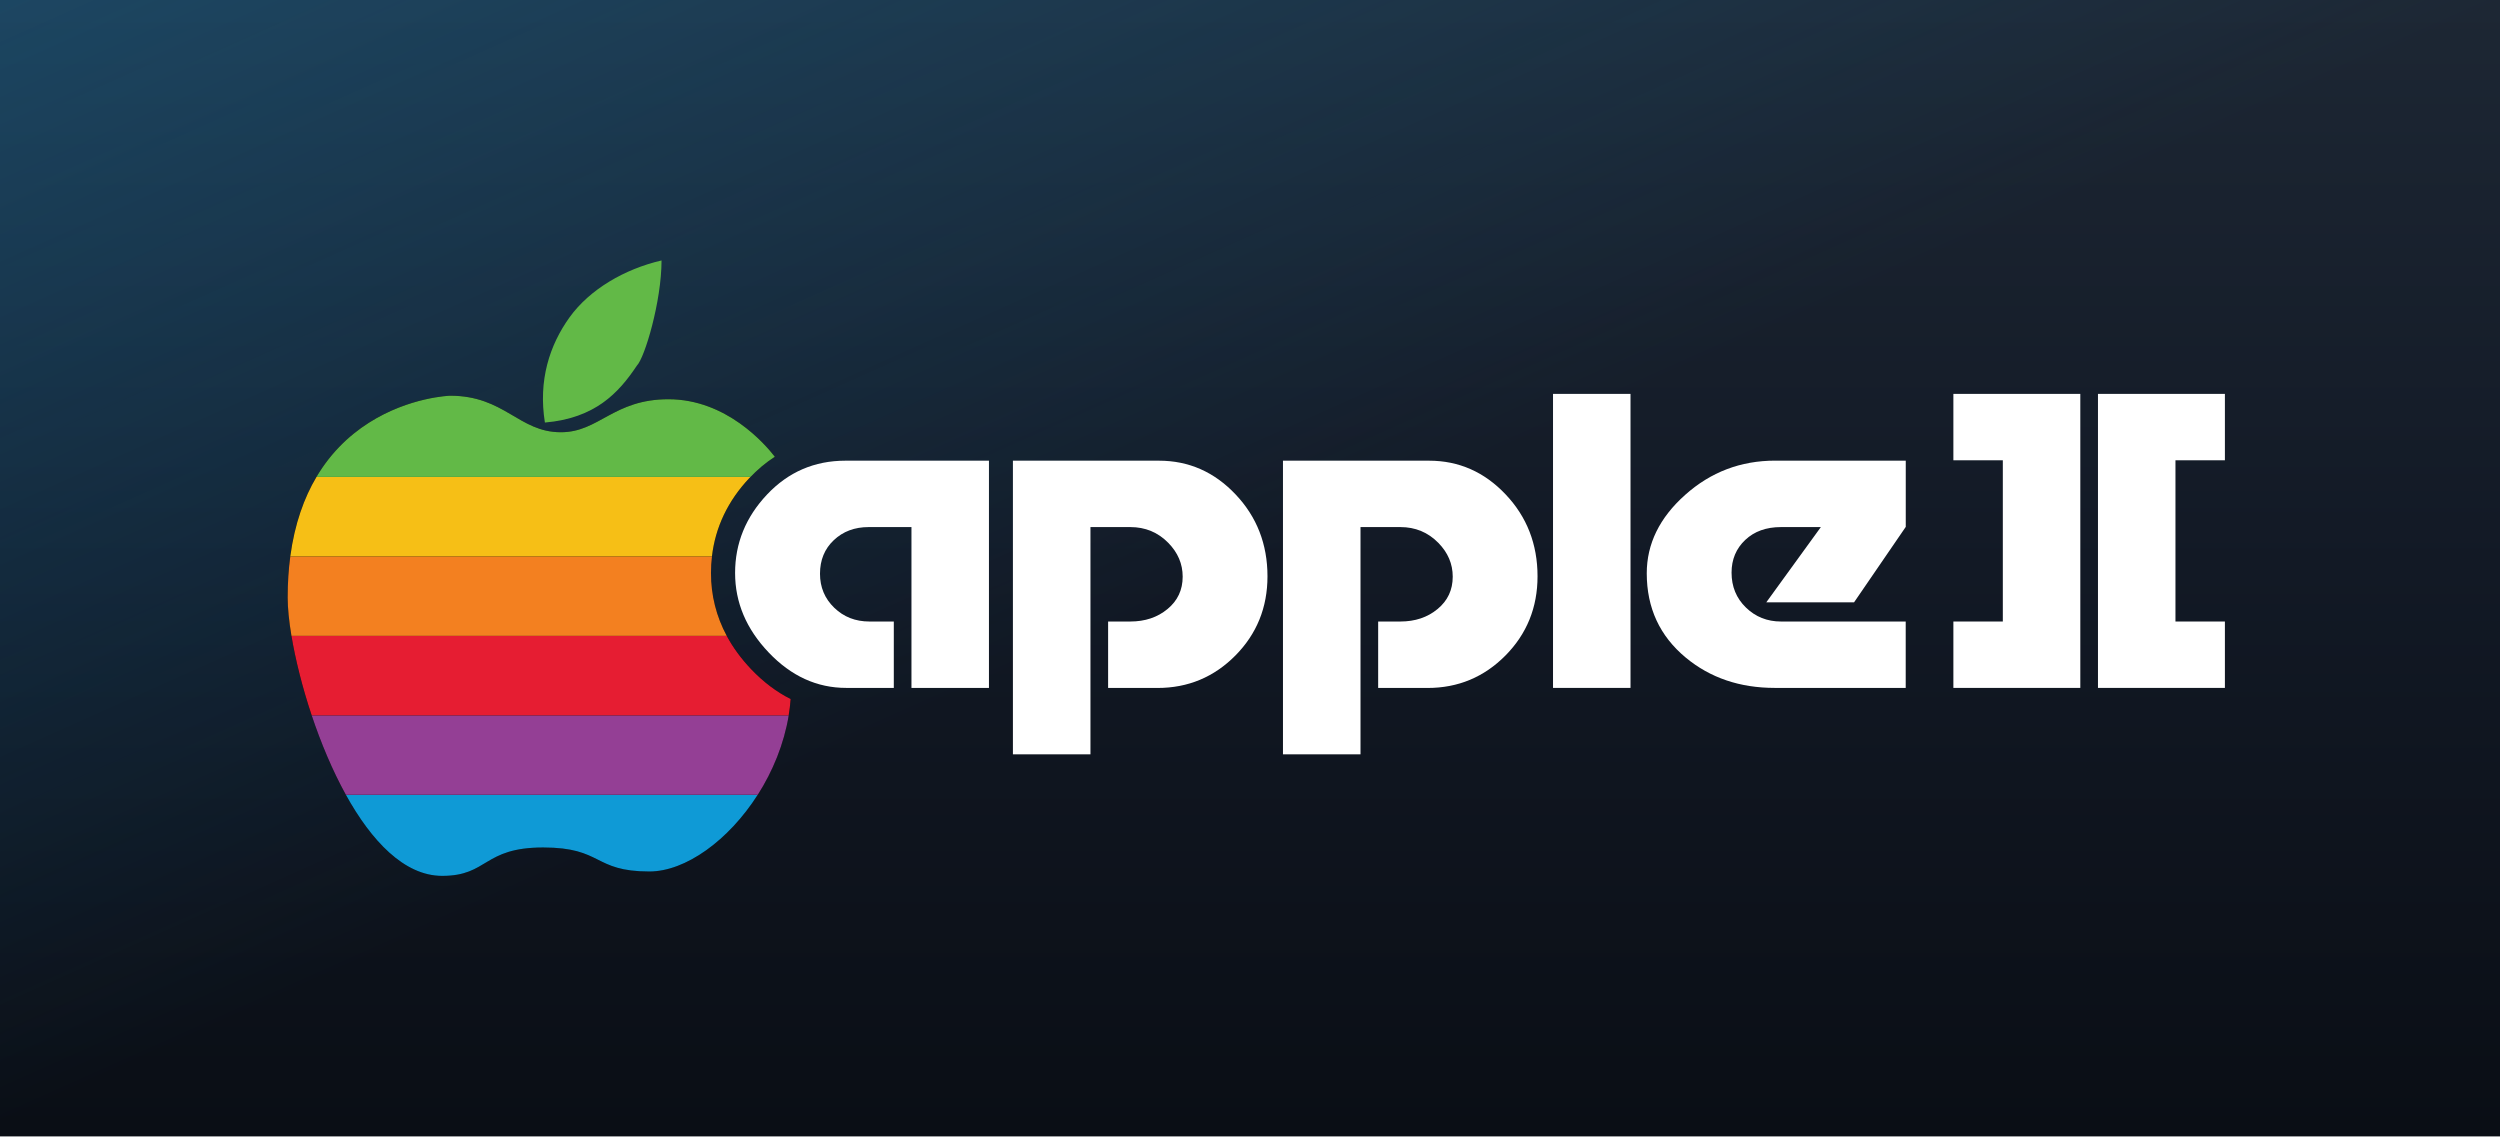
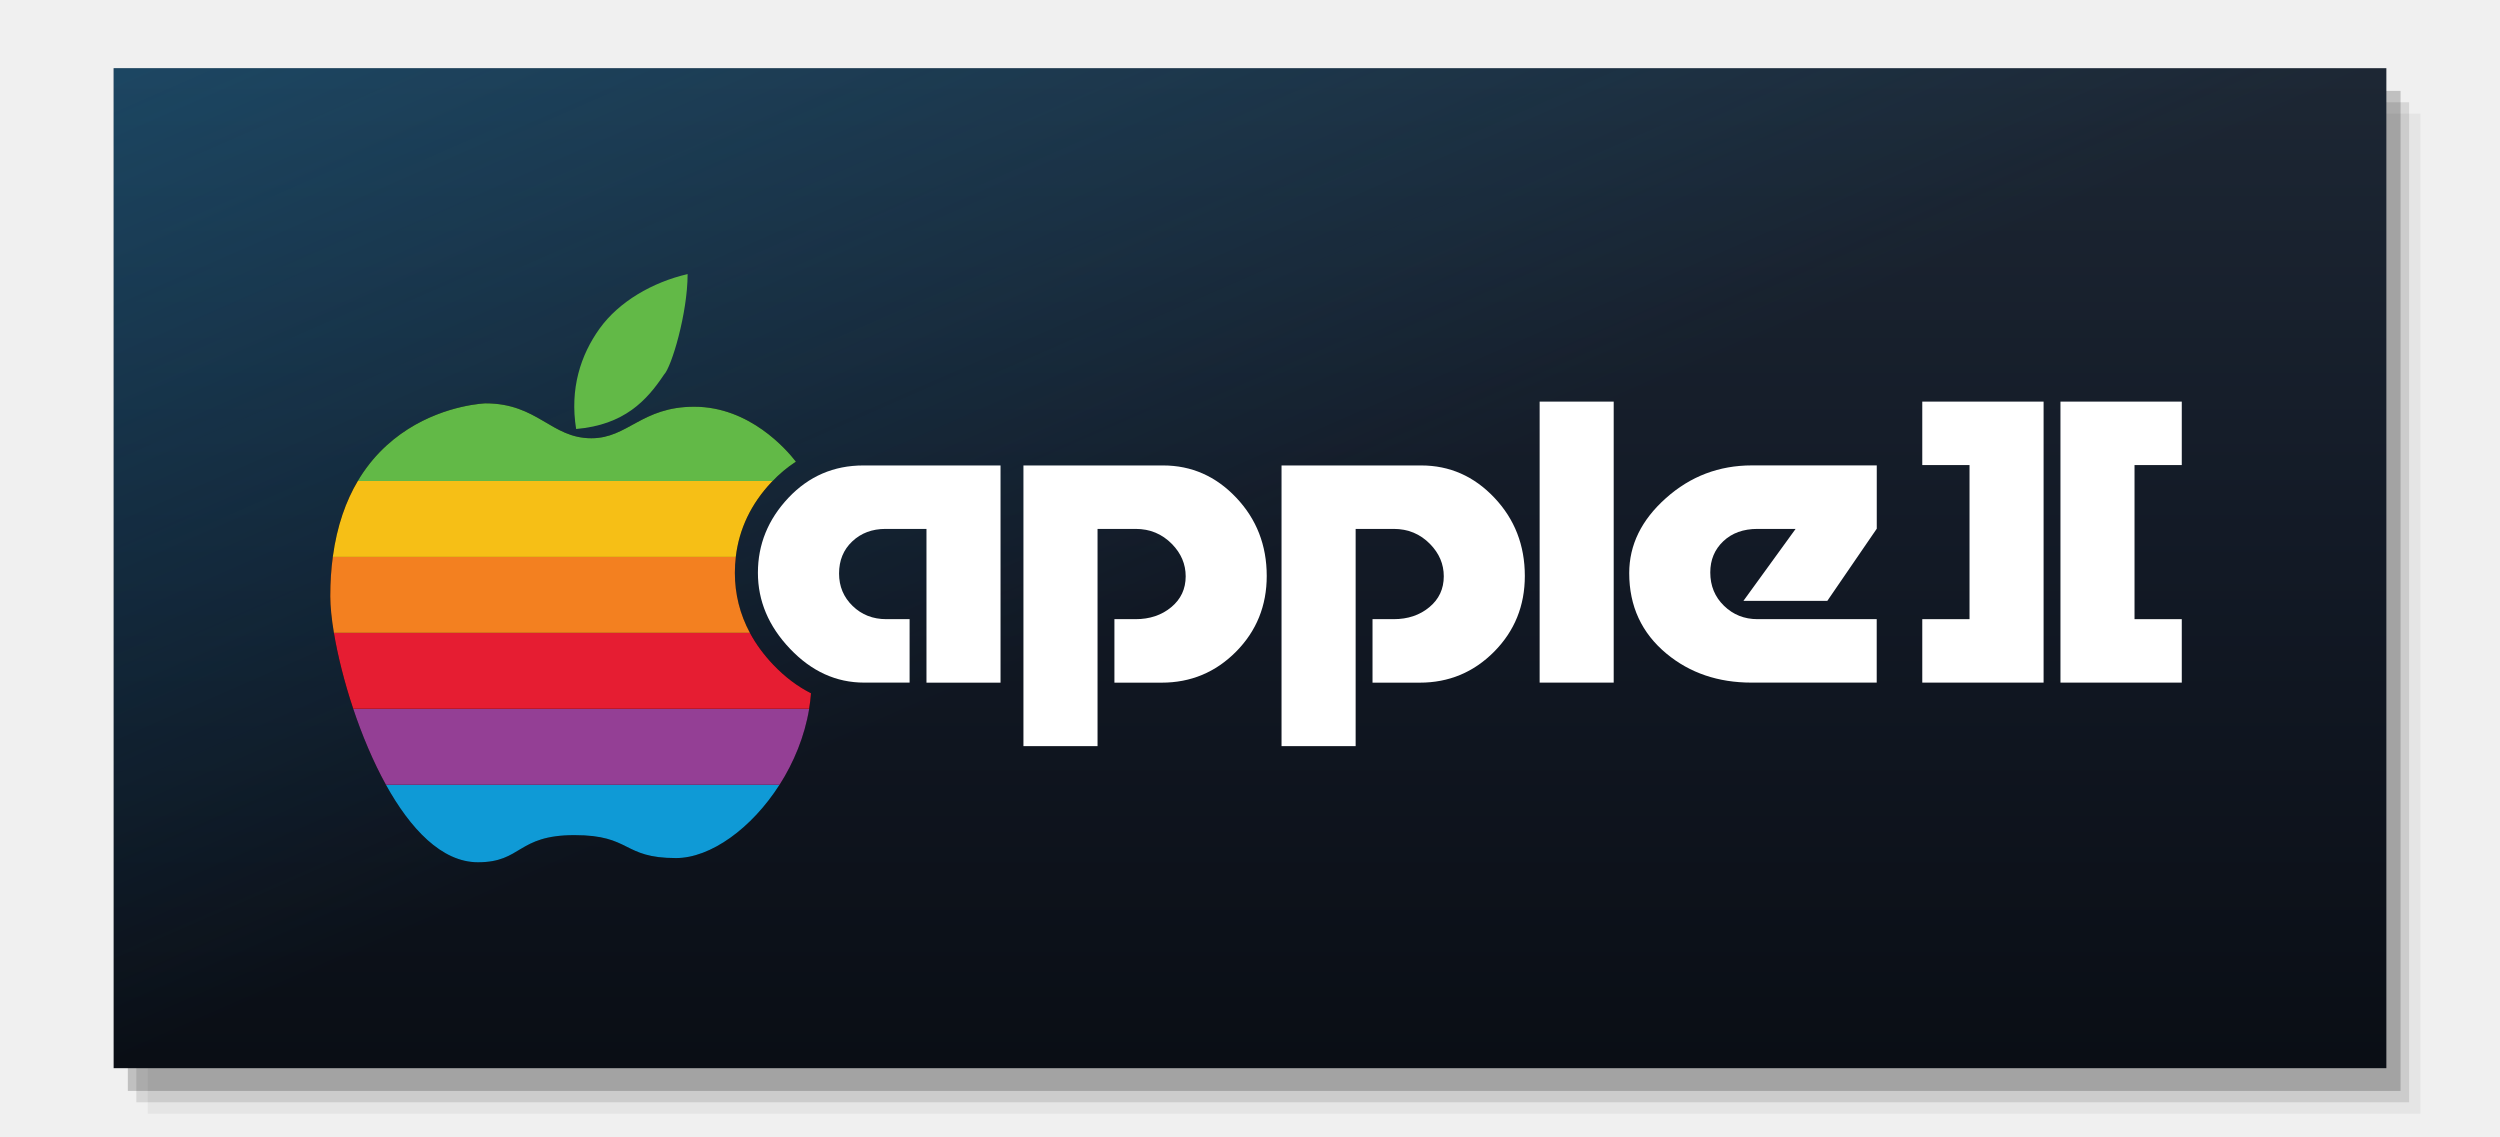
<svg xmlns="http://www.w3.org/2000/svg" xmlns:xlink="http://www.w3.org/1999/xlink" viewBox="0 0 440 200" preserveAspectRatio="xMidYMid meet">
  <defs>
    <linearGradient id="capBase" x1="0" y1="0" x2="0" y2="1">
      <stop offset="0" stop-color="#1d2734" />
      <stop offset="0.5" stop-color="#121925" />
      <stop offset="1" stop-color="#0a0e15" />
    </linearGradient>
    <linearGradient id="capBloom" x1="0" y1="0" x2="1" y2="1">
      <stop offset="0" stop-color="#1a9ee4" stop-opacity="0.26" />
      <stop offset="0.5" stop-color="#1a9ee4" stop-opacity="0" />
    </linearGradient>
  </defs>
-   <rect width="440" height="200" fill="url(#capBase)" />
-   <rect width="440" height="200" fill="url(#capBloom)" />
-   <g transform="translate(48.400 45.840) scale(0.08879)">
+   <rect x="26.0" y="20.0" width="400" height="176" fill="#000000" fill-opacity="0.05" />
+   <rect x="24.0" y="18.0" width="400" height="176" fill="#000000" fill-opacity="0.11" />
+   <rect x="22.5" y="16.0" width="400" height="176" fill="#000000" fill-opacity="0.2" />
+   <rect x="20" y="12" width="400" height="176" fill="url(#capBase)" />
+   <rect x="20" y="12" width="400" height="176" fill="url(#capBloom)" />
+   <g transform="translate(56.000 48.238) scale(0.08486)">
    <style type="text/css">
	.st0{fill:#0F9AD6;}
	.st1{fill:#943F95;}
	.st2{fill:#E61D32;}
	.st3{fill:#F38020;}
	.st4{fill:#F6BF16;}
	.st5{clip-path:url(#SVGID_2_);fill:#62B947;}
	.st6{fill:#62B947;}
	.st7{fill:#FFFFFF;}
	.st8{clip-path:url(#SVGID_4_);fill:#62B947;}
	.st9{clip-path:url(#SVGID_6_);fill:#FFFFFF;}
	.st10{clip-path:url(#SVGID_8_);}
	.st11{fill:url(#SVGID_9_);}
	.st12{fill:#606161;}
	.st13{fill:url(#SVGID_10_);}
	.st14{fill:url(#SVGID_11_);}
	.st15{fill:url(#SVGID_12_);}
	.st16{fill:url(#SVGID_13_);}
	.st17{fill:url(#SVGID_14_);}
	.st18{fill:url(#SVGID_15_);}
	.st19{clip-path:url(#SVGID_17_);fill:#62B947;}
</style>
    <g>
      <g>
        <path class="st7" d="M3424.9,396.1h-98V264.5h251.6v582.8h-251.6V715.7h98V396.1z" />
      </g>
      <g>
        <path class="st7" d="M3767.1,715.7h98v131.6h-251.6V264.5h251.6v131.6h-98V715.7z" />
      </g>
      <g>
        <g>
          <path d="M943.9,810.2c-52.9-55.7-79.7-119.8-79.7-190.6c0-71.2,25.7-134.6,76.3-188.3c15.6-16.6,32.4-30.6,50.3-42.2     c-19.3-25-96.1-114-210.9-114c-109.3,0-137.5,65.4-213.3,65.4c-83.5,0-111.2-72.4-219.6-72.4c0,0-321.9,9.6-321.9,400.2     c0,140.9,123.1,551.6,306.2,551.6c91.6,0,80.6-56.3,200.1-56.3c118.9,0,98.6,47.6,210.5,47.6c115.7,0,266.3-159.8,280.2-341.7     C994.2,855.4,968,835.6,943.9,810.2z" />
        </g>
        <path class="st7" d="M1130.7,396.9h284.5v450.5h-153.6V528.5h-84.8c-27.8,0-50.8,8.6-69.1,25.9c-18.3,17.2-27.4,39.5-27.4,66.6    c0,26.7,9.4,49.2,28.2,67.4c18.8,18.2,42,27.3,69.8,27.3h48.3v131.6h-94.3c-58,0-109.2-23.4-153.6-70.1    C934.2,730.5,912,678,912,619.5c0-58.9,21.1-110.7,63.3-155.5C1017.5,419.3,1069.3,396.9,1130.7,396.9z" />
        <path class="st7" d="M1462.7,979V396.9h289.6c59,0,109.6,22.3,151.7,66.8c42.2,44.5,63.3,98.7,63.3,162.4    c0,61.8-21.2,114.1-63.6,157c-42.4,42.8-93.9,64.3-154.3,64.3h-98V715.7h43.9c29.3,0,53.9-8.2,73.9-24.8c20-16.5,30-37.9,30-64.1    c0-25.3-9.5-47.6-28.5-67c-20.5-20.9-45.6-31.3-75.3-31.3h-79V979H1462.7z" />
        <path class="st7" d="M1998,979V396.9h289.6c59,0,109.6,22.3,151.7,66.8c42.2,44.5,63.3,98.7,63.3,162.4    c0,61.8-21.2,114.1-63.6,157c-42.4,42.8-93.9,64.3-154.3,64.3h-98V715.7h43.9c29.3,0,53.9-8.2,73.9-24.8c20-16.5,30-37.9,30-64.1    c0-25.3-9.5-47.6-28.5-67c-20.5-20.9-45.6-31.3-75.3-31.3h-79V979H1998z" />
        <path class="st7" d="M2533.3,264.5h153.6v582.8h-153.6V264.5z" />
        <path class="st7" d="M3232.4,715.7v131.6h-259.6c-69.2,0-128-20-176.2-59.9c-51.7-42.8-77.5-98.6-77.5-167.2    c0-58.4,25.3-110.2,76.1-155.5c50.7-45.3,110.2-67.9,178.4-67.9h258.9v131.3L3130,677.7h-174l108.2-149.2h-79    c-29.3,0-52.9,8.5-70.9,25.5c-18,17-27.1,38.6-27.1,64.8c0,27.7,9.5,50.8,28.5,69.2c19,18.5,42.2,27.7,69.5,27.7H3232.4z" />
        <path class="st0" d="M742,1211.2c71.9,0,157.2-61.7,214.8-152H140.5c50.6,91.4,115.7,160.7,190.9,160.7    c91.6,0,80.6-56.3,200.1-56.3C650.3,1163.6,630.1,1211.2,742,1211.2z" />
        <path class="st1" d="M140.5,1059.2h816.4c29.6-46.4,52-100.4,61.4-157.5H72.7C90.8,955.7,113.6,1010.5,140.5,1059.2z" />
        <path class="st2" d="M72.7,901.6h945.5c1.8-10.6,3.1-21.4,3.9-32.2c-28-14.1-54.1-33.8-78.3-59.2c-19.8-20.9-36-42.9-48.4-66.1    H32.6C40.4,790.5,54,845.6,72.7,901.6z" />
        <path class="st3" d="M864.2,619.5c0-11.2,0.7-22.1,2-32.9H30.3c-3.4,25.2-5.2,52.3-5.2,81.7c0,20.3,2.6,46.3,7.5,75.8h862.8    C874.7,705.5,864.2,663.8,864.2,619.5z" />
        <path class="st4" d="M82.2,429.1C57.8,470.2,39,521.8,30.3,586.6h835.8c6.8-57.9,31.6-110.1,74.3-155.4c0.7-0.7,1.4-1.4,2.1-2.1    H82.2z" />
        <g>
          <defs>
            <path id="SVGID_3_" d="M943.9,810.2c-52.9-55.7-79.7-119.8-79.7-190.6c0-71.2,25.7-134.6,76.3-188.3      c15.6-16.6,32.4-30.6,50.3-42.2c-19.3-25-96.1-114-210.9-114c-109.3,0-137.5,65.4-213.3,65.4c-83.5,0-111.2-72.4-219.6-72.4      c0,0-321.9,9.6-321.9,400.2c0,140.9,123.1,551.6,306.2,551.6c91.6,0,80.6-56.3,200.1-56.3c118.9,0,98.6,47.6,210.5,47.6      c115.7,0,266.3-159.8,280.2-341.7C994.2,855.4,968,835.6,943.9,810.2z" />
          </defs>
          <clipPath id="SVGID_2_">
            <use xlink:href="#SVGID_3_" style="overflow:visible;" />
          </clipPath>
          <rect y="268.1" class="st5" width="1131.7" height="161" />
        </g>
        <path class="st6" d="M717.2,208.6C732.8,193.1,766.2,81.1,766.2,0l0,0c-73.6,17.1-142.5,57.5-182.3,112.7l0,0    c-39.7,55.2-62.3,125-48.9,208.6l0,0C634.5,312.7,681.2,262.7,717.2,208.6L717.2,208.6z" />
      </g>
    </g>
  </g>
</svg>
